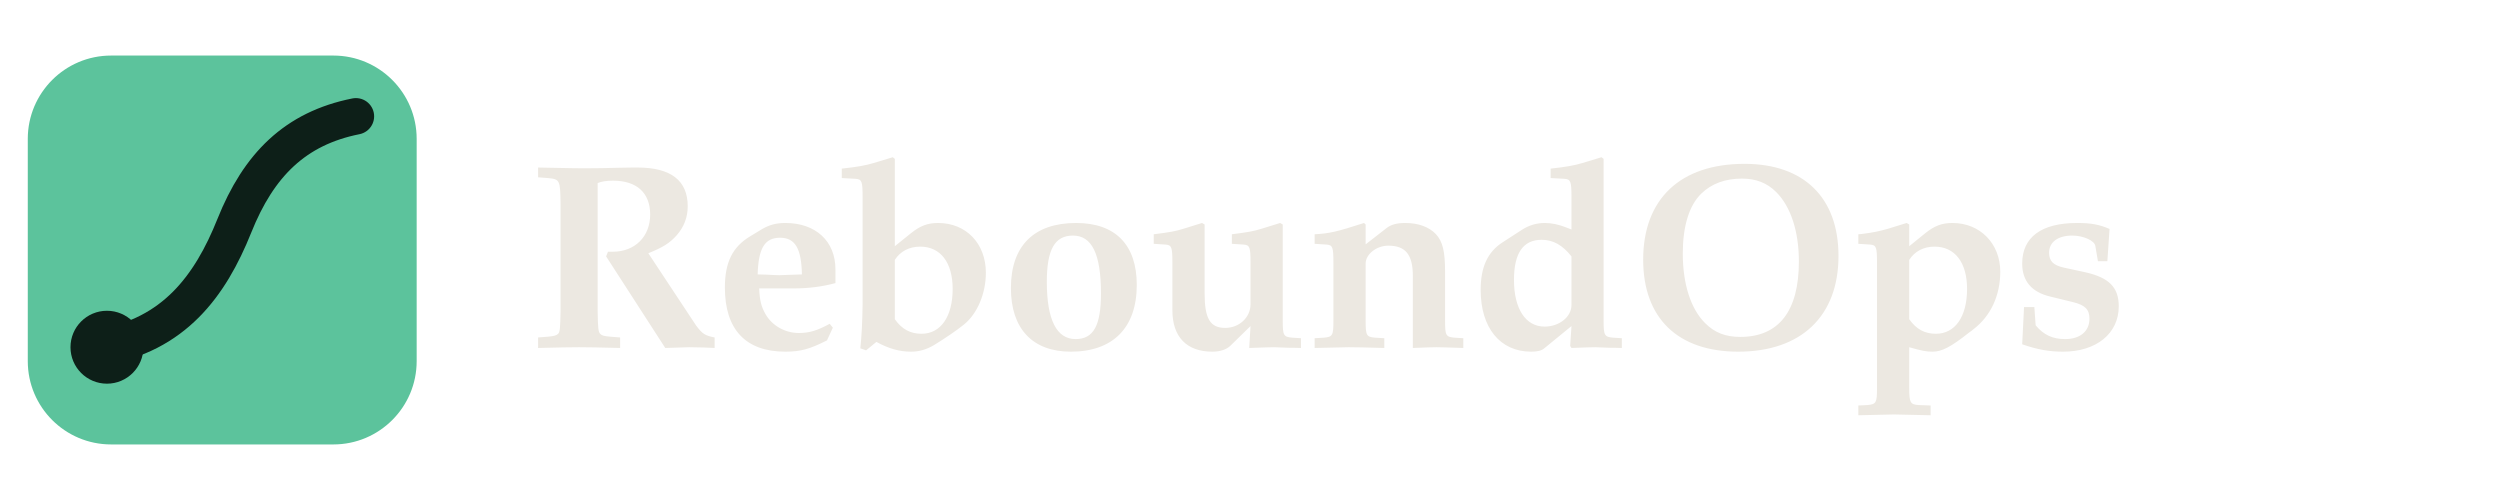
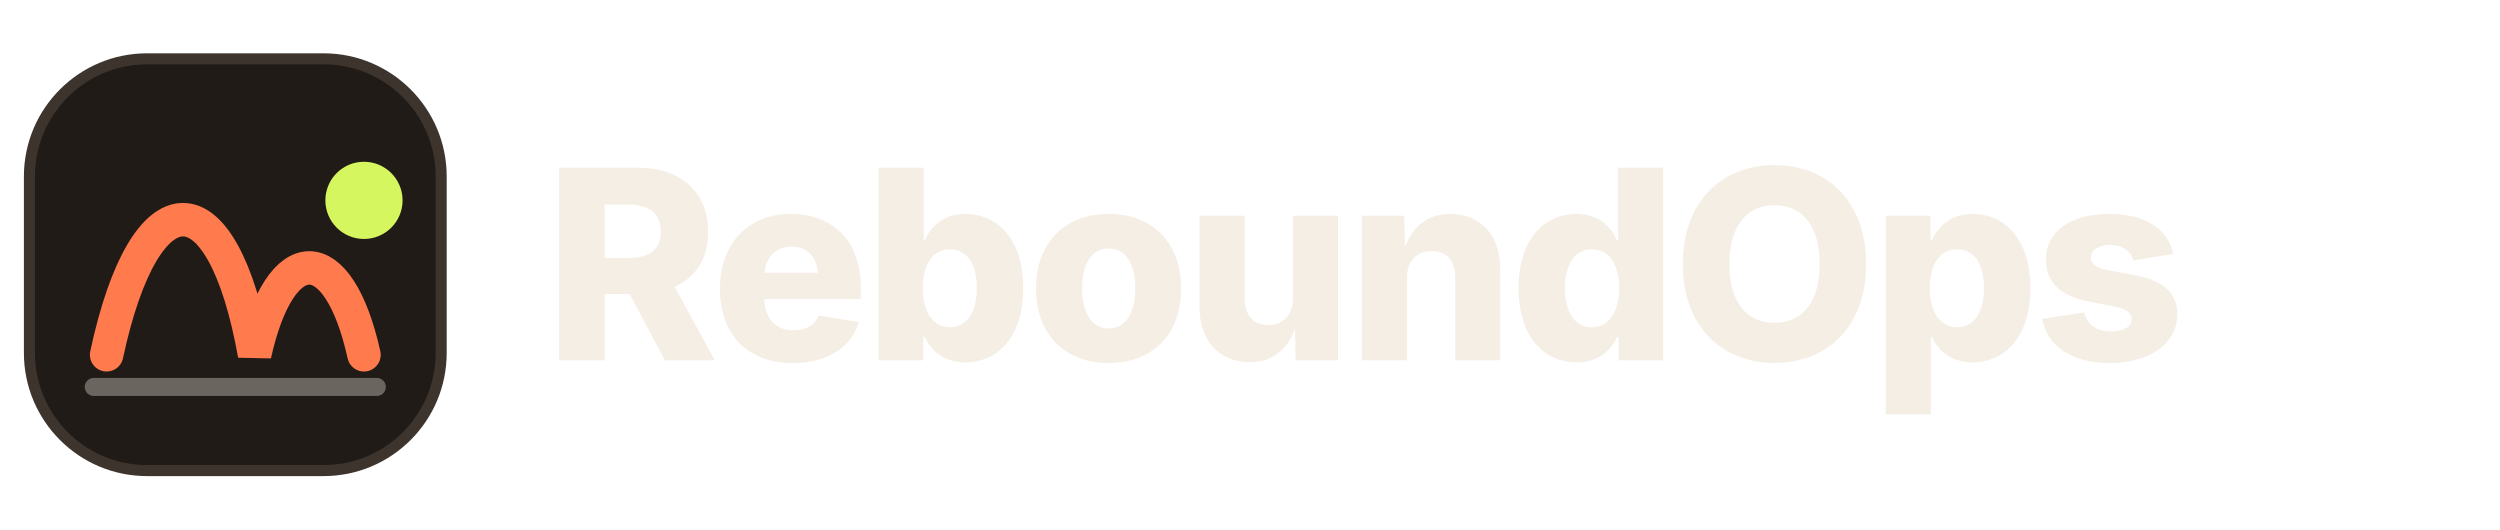
- <svg xmlns="http://www.w3.org/2000/svg" width="360" height="72" viewBox="0 0 360 72" role="img" aria-label="ReboundOps">
-   <rect x="4" y="8" width="56" height="56" rx="12" fill="#5cc39c" />
-   <path d="M14.5 50c10.5-1.75 15.75-8.75 19.25-17.5S42.5 18.5 51.25 16.75" fill="none" stroke="#0d1f18" stroke-width="5.25" stroke-linecap="round" />
-   <circle cx="15.4" cy="50" r="5.25" fill="#0d1f18" />
-   <text x="76" y="50" font-family="Iowan Old Style, Palatino Linotype, Palatino, Georgia, serif" font-size="38" font-weight="700" fill="#ece8e1">ReboundOps</text>
+ <svg xmlns="http://www.w3.org/2000/svg" width="340" height="72" viewBox="0 0 340 72" role="img" aria-label="ReboundOps">
+   <rect x="4" y="8" width="56" height="56" rx="16" fill="#201b17" stroke="#3d342d" stroke-width="1.5" />
+   <g transform="translate(4 8) scale(1.75)">
+     <path d="M6 23 C 9 9, 15 9, 17.5 23 C 19.5 14, 24 14, 26 23" fill="none" stroke="#ff7a4d" stroke-width="2.6" stroke-linecap="round" />
+     <circle cx="26" cy="11" r="3" fill="#d5f65e" />
+     <path d="M5 25.5 H27" stroke="#f5eee4" stroke-opacity=".35" stroke-width="1.4" stroke-linecap="round" />
+   </g>
+   <text x="74" y="49" font-family="Bricolage Grotesque, ui-sans-serif, system-ui, -apple-system, Segoe UI, sans-serif" font-size="36" font-weight="800" letter-spacing="-0.8" fill="#f5eee4">ReboundOps</text>
</svg>
